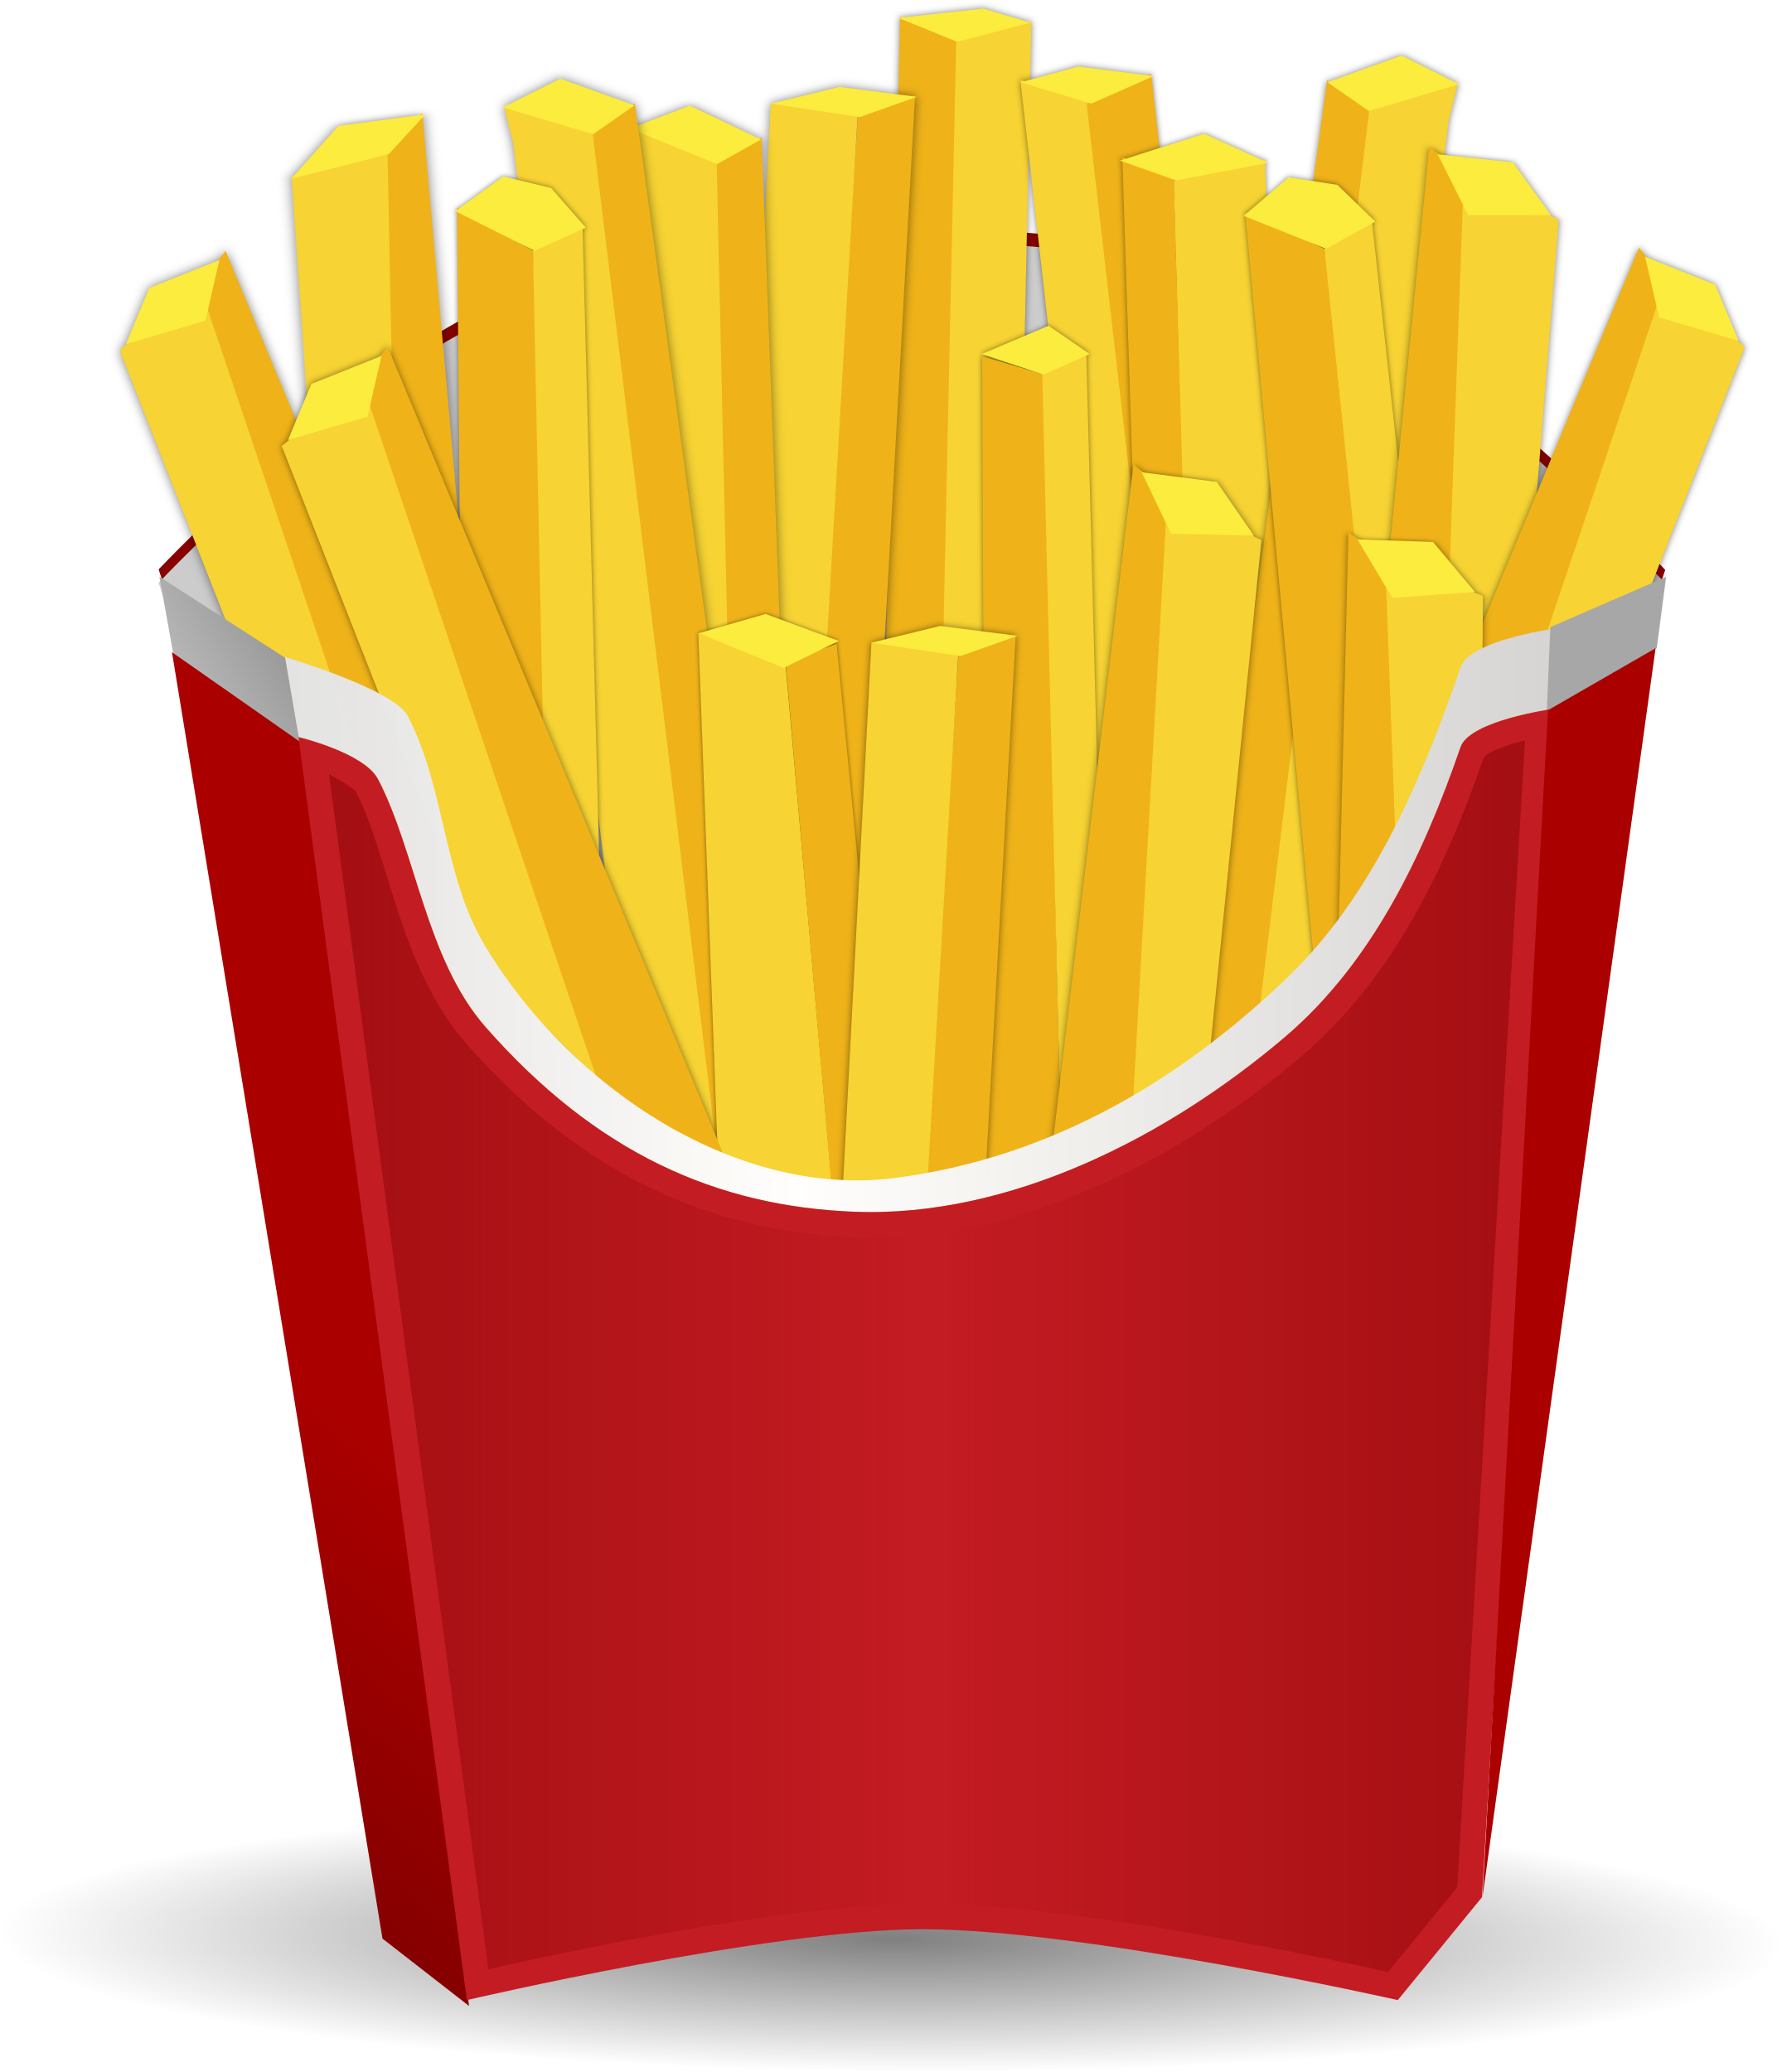
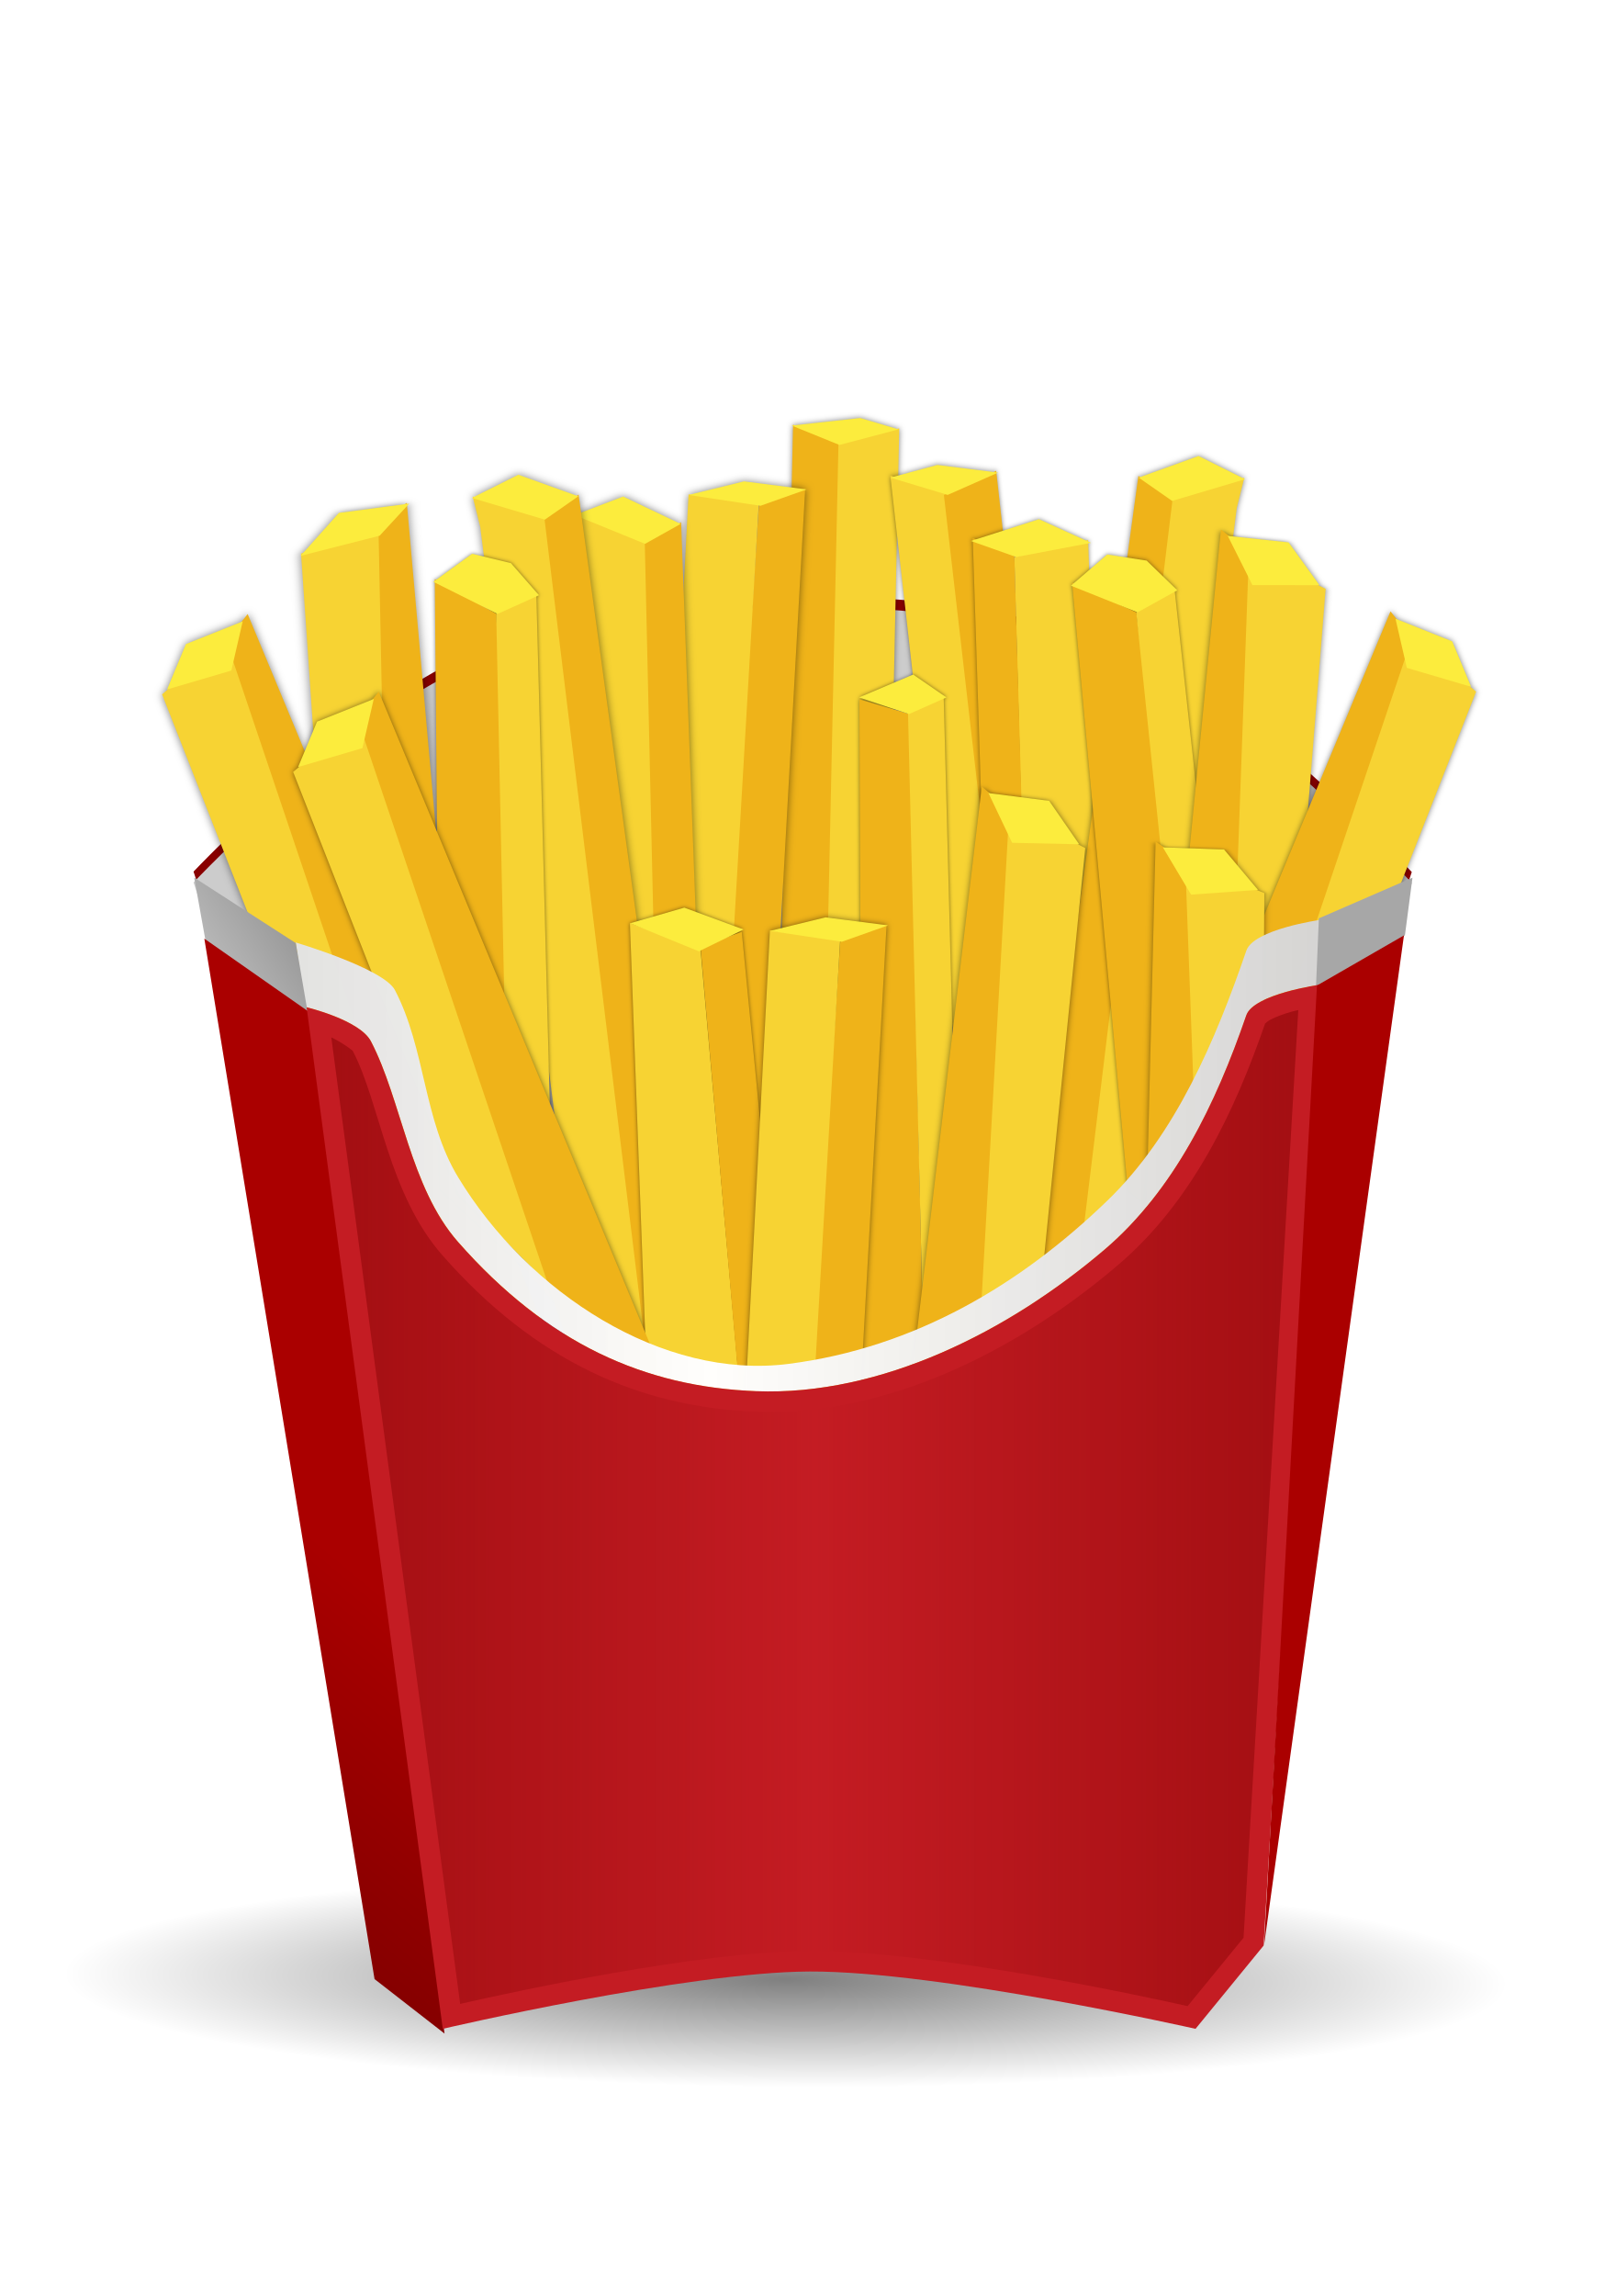
- <svg xmlns="http://www.w3.org/2000/svg" xmlns:xlink="http://www.w3.org/1999/xlink" width="384.553" height="447.189" id="svg9294" version="1.1">
+ <svg xmlns="http://www.w3.org/2000/svg" xmlns:xlink="http://www.w3.org/1999/xlink" width="88mm" height="125mm" id="svg9294" version="1.1">
  <defs id="defs9296">
    <radialGradient xlink:href="#linearGradient25853" id="radialGradient25859" cx="281.96" cy="536.67" fx="281.96" fy="536.67" r="211.594" gradientTransform="matrix(1,0,0,0.1217799,0,471.3141)" gradientUnits="userSpaceOnUse" />
    <linearGradient id="linearGradient25853">
      <stop style="stop-color:#000000;stop-opacity:1;" offset="0" id="stop25855" />
      <stop id="stop25861" offset="0.044" style="stop-color:#000000;stop-opacity:0.953;" />
      <stop style="stop-color:#000000;stop-opacity:0;" offset="1" id="stop25857" />
    </linearGradient>
    <linearGradient xlink:href="#linearGradient25320" id="linearGradient25326" x1="245.231" y1="104.372" x2="282.758" y2="184.401" gradientUnits="userSpaceOnUse" gradientTransform="matrix(23.05004,0,0,-23.05004,-3855.992,5277.181)" />
    <linearGradient id="linearGradient25320">
      <stop style="stop-color:#cccccc;stop-opacity:1;" offset="0" id="stop25322" />
      <stop style="stop-color:#808080;stop-opacity:1" offset="1" id="stop25324" />
    </linearGradient>
    <filter id="filter25705" color-interpolation-filters="sRGB">
      <feGaussianBlur stdDeviation="2.129" id="feGaussianBlur25707" />
    </filter>
    <filter id="filter25682" color-interpolation-filters="sRGB">
      <feGaussianBlur stdDeviation="3.082" id="feGaussianBlur25684" />
    </filter>
    <filter id="filter25678" color-interpolation-filters="sRGB">
      <feGaussianBlur stdDeviation="3.082" id="feGaussianBlur25680" />
    </filter>
    <filter id="filter25670" color-interpolation-filters="sRGB">
      <feGaussianBlur stdDeviation="3.082" id="feGaussianBlur25672" />
    </filter>
    <filter id="filter25666" color-interpolation-filters="sRGB">
      <feGaussianBlur stdDeviation="3.082" id="feGaussianBlur25668" />
    </filter>
    <filter id="filter25622" color-interpolation-filters="sRGB">
      <feGaussianBlur stdDeviation="1.985" id="feGaussianBlur25624" />
    </filter>
    <filter id="filter25586" color-interpolation-filters="sRGB">
      <feGaussianBlur stdDeviation="1.815" id="feGaussianBlur25588" />
    </filter>
    <filter id="filter25598" color-interpolation-filters="sRGB">
      <feGaussianBlur stdDeviation="2.214" id="feGaussianBlur25600" />
    </filter>
    <filter id="filter25500" color-interpolation-filters="sRGB">
      <feGaussianBlur stdDeviation="1.708" id="feGaussianBlur25502" />
    </filter>
    <filter id="filter25488" color-interpolation-filters="sRGB">
      <feGaussianBlur stdDeviation="1.976" id="feGaussianBlur25490" />
    </filter>
    <filter id="filter25610" color-interpolation-filters="sRGB">
      <feGaussianBlur stdDeviation="2.188" id="feGaussianBlur25612" />
    </filter>
    <filter id="filter25476" color-interpolation-filters="sRGB">
      <feGaussianBlur stdDeviation="1.87" id="feGaussianBlur25478" />
    </filter>
    <filter id="filter25674" color-interpolation-filters="sRGB">
      <feGaussianBlur stdDeviation="3.082" id="feGaussianBlur25676" />
    </filter>
    <filter id="filter25452" color-interpolation-filters="sRGB">
      <feGaussianBlur stdDeviation="1.615" id="feGaussianBlur25454" />
    </filter>
    <filter id="filter25464" color-interpolation-filters="sRGB">
      <feGaussianBlur stdDeviation="2.188" id="feGaussianBlur25466" />
    </filter>
    <filter id="filter25799" color-interpolation-filters="sRGB">
      <feGaussianBlur stdDeviation="2.619" id="feGaussianBlur25801" />
    </filter>
    <filter id="filter25748" color-interpolation-filters="sRGB">
      <feGaussianBlur stdDeviation="2.795" id="feGaussianBlur25750" />
    </filter>
    <filter id="filter25772" color-interpolation-filters="sRGB">
      <feGaussianBlur stdDeviation="2.003" id="feGaussianBlur25774" />
    </filter>
    <filter color-interpolation-filters="sRGB" id="filter25847">
      <feGaussianBlur stdDeviation="2.184" id="feGaussianBlur25849" />
    </filter>
    <linearGradient xlink:href="#linearGradient25288" id="linearGradient25294" x1="180.594" y1="135.465" x2="317.5" y2="135.465" gradientUnits="userSpaceOnUse" gradientTransform="matrix(23.05004,0,0,-23.05004,-3855.992,5277.181)" />
    <linearGradient id="linearGradient25288">
      <stop style="stop-color:#cccccc;stop-opacity:1;" offset="0" id="stop25290" />
      <stop id="stop25296" offset="0.5" style="stop-color:#ffffff;stop-opacity:0.984;" />
      <stop style="stop-color:#cccccc;stop-opacity:0.99;" offset="1" id="stop25292" />
    </linearGradient>
    <linearGradient xlink:href="#linearGradient24510" id="linearGradient24516" x1="202.174" y1="125.07" x2="212.59" y2="118.133" gradientUnits="userSpaceOnUse" gradientTransform="matrix(23.05004,0,0,-23.05004,-3855.992,5277.181)" />
    <linearGradient id="linearGradient24510">
      <stop style="stop-color:#cccccc;stop-opacity:1;" offset="0" id="stop24512" />
      <stop style="stop-color:#999999;stop-opacity:1" offset="1" id="stop24514" />
    </linearGradient>
    <linearGradient xlink:href="#linearGradient24500" id="linearGradient24506" x1="195.522" y1="198.676" x2="216.195" y2="173.798" gradientUnits="userSpaceOnUse" gradientTransform="matrix(23.05004,0,0,-23.05004,-3832.942,5254.131)" />
    <linearGradient id="linearGradient24500">
      <stop style="stop-color:#800000;stop-opacity:1" offset="0" id="stop24502" />
      <stop style="stop-color:#aa0000;stop-opacity:1" offset="1" id="stop24504" />
    </linearGradient>
    <linearGradient xlink:href="#linearGradient25302" id="linearGradient25308" x1="1711.125" y1="1605.172" x2="2427.75" y2="1605.172" gradientUnits="userSpaceOnUse" />
    <linearGradient id="linearGradient25302">
      <stop style="stop-color:#800000;stop-opacity:1;" offset="0" id="stop25304" />
      <stop id="stop25310" offset="0.5" style="stop-color:#800000;stop-opacity:0;" />
      <stop style="stop-color:#800000;stop-opacity:0.995;" offset="1" id="stop25306" />
    </linearGradient>
    <linearGradient y2="1605.172" x2="2427.75" y1="1605.172" x1="1711.125" gradientUnits="userSpaceOnUse" id="linearGradient9292" xlink:href="#linearGradient25302" />
  </defs>
  <g id="layer1" transform="translate(-63.2685,-584.3382)">
-     <g transform="matrix(0.125,0,0,-0.125,3.5005863e-7,1052.362)" id="g8890">
-       <path transform="matrix(7.269625,-0.05506131,-0.1284478,-8.921168,63.54996,5200.103)" d="m 493.554,536.67 c 0,14.231 -94.734,25.768 -211.594,25.768 -116.86,0 -211.594,-11.537 -211.594,-25.768 0,-14.231 94.734,-25.768 211.594,-25.768 116.86,0 211.594,11.537 211.594,25.768 z" id="path25851" style="opacity:0.5;fill:url(#radialGradient25859);fill-opacity:1;stroke:none" />
-       <path style="fill:#890000;fill-opacity:1;stroke:none" d="m 780.013,2761.109 428.063,-1292.266 1744.56,0 428.553,1291.37 c 0,0 -373.078,401.394 -622.393,485.496 -433.698,146.3 -940.77,134.334 -1373.033,-16.154 -241.06,-83.922 -605.75,-468.446 -605.75,-468.446 z" id="path25318" />
-       <path id="path25316" d="m 780.013,2738.059 428.063,-1292.266 1744.559,0 428.553,1291.37 c 0,0 -373.079,401.394 -622.393,485.496 -433.698,146.3 -940.77,134.334 -1373.033,-16.153 -241.06,-83.922 -605.75,-468.447 -605.75,-468.447 z" style="fill:url(#linearGradient25326);stroke:none" />
+     <g transform="matrix(0.09639154,0,0,-0.09639154,27.91345,1029.836)" id="g8890">
+       <ellipse transform="matrix(7.269625,-0.05506131,-0.1284478,-8.921168,63.54996,5200.103)" id="path25851" style="opacity:0.5;fill:url(#radialGradient25859);fill-opacity:1;stroke:none" cx="281.96" cy="536.67" rx="211.594" ry="25.768" />
+       <path style="fill:#890000;fill-opacity:1;stroke:none" d="M 780.013,2761.109 1208.076,1468.843 h 1744.56 l 428.553,1291.37 c 0,0 -373.078,401.394 -622.393,485.496 -433.698,146.3 -940.77,134.334 -1373.033,-16.154 -241.06,-83.922 -605.75,-468.446 -605.75,-468.446 z" id="path25318" />
+       <path id="path25316" d="m 780.013,2738.059 428.063,-1292.266 h 1744.559 l 428.553,1291.37 c 0,0 -373.079,401.394 -622.393,485.496 -433.698,146.3 -940.77,134.334 -1373.033,-16.153 -241.06,-83.922 -605.75,-468.447 -605.75,-468.447 z" style="fill:url(#linearGradient25326);stroke:none" />
      <g transform="matrix(2.881254,0,0,2.881254,-3855.992,-3222.519)" style="opacity:0.5;fill:#000000;filter:url(#filter25705)" id="g25697">
        <path id="path25699" d="m 2084.335,2393.913 -15.417,-710.605 47.654,-7.008 15.417,728.826 z" style="fill:#000000;fill-opacity:1;stroke:none" />
        <path transform="matrix(8,0,0,-8,0,2950)" id="path25701" d="m 260.871,69.511 -4.205,-1.752 -2.102,93.906 4.38,-3.154 z" style="fill:#000000;fill-opacity:1;stroke:none" />
        <path transform="matrix(8,0,0,-8,0,2950)" id="path25703" d="m 256.534,67.847 4.424,1.796 5.475,-1.445 -3.548,-1.051 z" style="fill:#000000;fill-opacity:1;stroke:none" />
      </g>
      <g transform="matrix(2.881254,0,0,2.881254,-3855.992,-3222.519)" id="g25692">
        <path style="fill:#f7d333;fill-opacity:1;stroke:none" d="m 2084.335,2393.913 -15.417,-710.605 47.654,-7.008 15.417,728.826 z" id="path25686" />
        <path style="fill:#efb319;fill-opacity:1;stroke:none" d="m 260.871,69.511 -4.205,-1.752 -2.102,93.906 4.38,-3.154 z" id="path25688" transform="matrix(8,0,0,-8,0,2950)" />
        <path style="fill:#fcec3d;fill-opacity:1;stroke:none" d="m 256.534,67.847 4.424,1.796 5.475,-1.445 -3.548,-1.051 z" id="path25690" transform="matrix(8,0,0,-8,0,2950)" />
      </g>
      <g style="opacity:0.5;fill:#000000;filter:url(#filter25682)" id="g25658" transform="matrix(2.878325,-0.1298948,0.1298948,2.878325,-4108.731,-2956.828)">
        <path transform="matrix(8,0,0,-8,0,2950)" id="path25660" d="m 251.485,75.145 4.212,-1.734 -0.991,92.17 -5.191,1.136 z" style="fill:#000000;fill-opacity:1;stroke:none" />
        <path transform="matrix(8,0,0,-8,0,2950)" id="path25662" d="m 244.928,74.416 6.537,0.598 -1.219,91.804 -5.946,-6.69 z" style="fill:#000000;fill-opacity:1;stroke:none" />
        <path transform="matrix(8,0,0,-8,0,2950)" id="path25664" d="m 244.928,74.46 6.701,0.701 4.205,-1.708 -5.825,-0.482 z" style="fill:#000000;fill-opacity:1;stroke:none" />
      </g>
      <g transform="matrix(2.878325,-0.1298948,0.1298948,2.878325,-4108.731,-2956.828)" id="g25558">
        <path style="fill:#efb319;fill-opacity:1;stroke:none" d="m 251.485,75.145 4.212,-1.734 -0.991,92.17 -5.191,1.136 z" id="path25554" transform="matrix(8,0,0,-8,0,2950)" />
        <path style="fill:#f7d333;fill-opacity:1;stroke:none" d="m 244.928,74.416 6.537,0.598 -1.219,91.804 -5.946,-6.69 z" id="path25552" transform="matrix(8,0,0,-8,0,2950)" />
        <path style="fill:#fcec3d;fill-opacity:1;stroke:none" d="m 244.928,74.46 6.701,0.701 4.205,-1.708 -5.825,-0.482 z" id="path25556" transform="matrix(8,0,0,-8,0,2950)" />
      </g>
      <g style="opacity:0.5;fill:#000000;filter:url(#filter25678)" transform="matrix(2.867239,-0.283849,0.283849,2.867239,-4325.202,-2706.252)" id="g25650">
        <path style="fill:#000000;fill-opacity:1;stroke:none" d="m 229.685,77.22 10.162,80.416 7.008,1.577 -11.037,-82.694 -6.833,-2.102 z" id="path25652" transform="matrix(8,0,0,-8,0,2950)" />
        <path style="fill:#000000;fill-opacity:1;stroke:none" d="m 235.642,76.519 3.154,-2.278 11.914,87.074 -4.918,-1.607 z" id="path25654" transform="matrix(8,0,0,-8,0,2950)" />
        <path style="fill:#000000;fill-opacity:1;stroke:none" d="m 228.912,74.551 6.76,2.009 3.099,-2.161 -5.552,-1.999 z" id="path25656" transform="matrix(8,0,0,-8,0,2950)" />
      </g>
      <g id="g25512" transform="matrix(2.867239,-0.283849,0.283849,2.867239,-4325.202,-2706.252)">
        <path transform="matrix(8,0,0,-8,0,2950)" id="path25514" d="m 229.685,77.22 10.162,80.416 7.008,1.577 -11.037,-82.694 -6.833,-2.102 z" style="fill:#f7d333;fill-opacity:1;stroke:none" />
        <path transform="matrix(8,0,0,-8,0,2950)" id="path25516" d="m 235.642,76.519 3.154,-2.278 11.914,87.074 -4.918,-1.607 z" style="fill:#efb319;fill-opacity:1;stroke:none" />
        <path transform="matrix(8,0,0,-8,0,2950)" id="path25518" d="m 228.912,74.551 6.76,2.009 3.099,-2.161 -5.552,-1.999 z" style="fill:#fcec3d;fill-opacity:1;stroke:none" />
      </g>
      <g style="opacity:0.5;fill:#000000;filter:url(#filter25670)" id="g25634" transform="matrix(2.748099,-0.8657818,0.8657818,2.748099,-5259.835,-1255.321)">
        <path style="fill:#000000;fill-opacity:1;stroke:none" d="m 213.576,131.884 -15.362,-39.147 6.442,-5.451 28.741,64.42 z" id="path25636" transform="matrix(8,0,0,-8,0,2950)" />
        <path style="fill:#000000;fill-opacity:1;stroke:none" d="m 1633.287,2247.753 15.857,19.821 238.397,-573.321 -79.825,36.16 z" id="path25638" />
        <path style="fill:#000000;fill-opacity:1;stroke:none" d="m 198.233,92.945 2.194,-4.864 5.953,-2.777 -1.722,3.662 z" id="path25640" transform="matrix(8,0,0,-8,0,2950)" />
      </g>
      <g transform="matrix(2.748099,-0.8657818,0.8657818,2.748099,-5259.835,-1255.321)" id="g25367">
        <path transform="matrix(8,0,0,-8,0,2950)" id="path25369" d="m 213.576,131.884 -15.362,-39.147 6.442,-5.451 28.741,64.42 z" style="fill:#f7d333;fill-opacity:1;stroke:none" />
        <path id="path25371" d="m 1633.287,2247.753 15.857,19.821 238.397,-573.321 -79.825,36.16 z" style="fill:#efb319;fill-opacity:1;stroke:none" />
        <path transform="matrix(8,0,0,-8,0,2950)" id="path25373" d="m 198.233,92.945 2.194,-4.864 5.953,-2.777 -1.722,3.662 z" style="fill:#fcec3d;fill-opacity:1;stroke:none" />
      </g>
      <g transform="matrix(2.881254,0,0,2.881254,-3855.992,-3222.519)" style="opacity:0.5;fill:#000000;filter:url(#filter25666)" id="g25626">
        <path transform="matrix(8,0,0,-8,0,2950)" id="path25628" d="m 213.576,131.884 -15.362,-39.147 6.442,-5.451 28.741,64.42 z" style="fill:#000000;fill-opacity:1;stroke:none" />
        <path id="path25630" d="m 1633.287,2247.753 15.857,19.821 238.397,-573.321 -79.825,36.16 z" style="fill:#000000;fill-opacity:1;stroke:none" />
        <path transform="matrix(8,0,0,-8,0,2950)" id="path25632" d="m 198.675,92.287 1.752,-4.205 5.256,-2.102 -1.051,4.555 z" style="fill:#000000;fill-opacity:1;stroke:none" />
      </g>
      <g transform="matrix(2.881254,0,0,2.881254,-3855.992,-3222.519)" id="g25338">
        <path style="fill:#f7d333;fill-opacity:1;stroke:none" d="m 213.576,131.884 -15.362,-39.147 6.442,-5.451 28.741,64.42 z" id="path25332" transform="matrix(8,0,0,-8,0,2950)" />
        <path style="fill:#efb319;fill-opacity:1;stroke:none" d="m 1633.287,2247.753 15.857,19.821 238.397,-573.321 -79.825,36.16 z" id="path25334" />
        <path style="fill:#fcec3d;fill-opacity:1;stroke:none" d="m 198.675,92.287 1.752,-4.205 5.256,-2.102 -1.051,4.555 z" id="path25336" transform="matrix(8,0,0,-8,0,2950)" />
      </g>
      <g style="opacity:0.5;fill:#000000;filter:url(#filter25622)" id="g25614" transform="matrix(2.880024,0.08418841,-0.08418841,2.880024,-3681.541,-3359.106)">
        <path transform="matrix(8,0,0,-8,0,2950)" id="path25616" d="m 266.827,74.241 6.658,79.891 5.081,-0.876 -6.658,-77.263 z" style="fill:#000000;fill-opacity:1;stroke:none" />
        <path transform="matrix(8,0,0,-8,0,2950)" id="path25618" d="m 271.733,76.168 4.906,-2.102 6.482,79.19 -4.73,0.526 z" style="fill:#000000;fill-opacity:1;stroke:none" />
        <path transform="matrix(8,0,0,-8,0,2950)" id="path25620" d="m 266.827,74.416 5.256,1.752 4.73,-1.927 -5.606,-0.876 z" style="fill:#000000;fill-opacity:1;stroke:none" />
      </g>
      <g transform="matrix(2.880024,0.08418841,-0.08418841,2.880024,-3681.541,-3359.106)" id="g25569">
        <path style="fill:#f7d333;fill-opacity:1;stroke:none" d="m 266.827,74.241 6.658,79.891 5.081,-0.876 -6.658,-77.263 z" id="path25563" transform="matrix(8,0,0,-8,0,2950)" />
        <path style="fill:#efb319;fill-opacity:1;stroke:none" d="m 271.733,76.168 4.906,-2.102 6.482,79.19 -4.73,0.526 z" id="path25565" transform="matrix(8,0,0,-8,0,2950)" />
        <path style="fill:#fcec3d;fill-opacity:1;stroke:none" d="m 266.827,74.416 5.256,1.752 4.73,-1.927 -5.606,-0.876 z" id="path25567" transform="matrix(8,0,0,-8,0,2950)" />
      </g>
      <g transform="matrix(2.881254,0,0,2.881254,-3855.992,-3222.519)" style="opacity:0.5;fill:#000000;filter:url(#filter25586)" id="g25574">
        <path transform="matrix(8,0,0,-8,0,2950)" id="path25576" d="m 283.997,78.446 -6.833,1.577 1.927,71.306 7.183,-4.906 z" style="fill:#000000;fill-opacity:1;stroke:none" />
        <path transform="matrix(8,0,0,-8,0,2950)" id="path25578" d="m 277.164,79.848 -3.854,-1.577 2.453,75.861 3.504,-1.927 z" style="fill:#000000;fill-opacity:1;stroke:none" />
        <path transform="matrix(8,0,0,-8,0,2950)" id="path25580" d="m 273.135,78.534 6.307,-2.015 4.818,2.19 -6.92,1.314 z" style="fill:#000000;fill-opacity:1;stroke:none" />
      </g>
      <g transform="matrix(2.881254,0,0,2.881254,-3855.992,-3222.519)" id="g25528">
        <path style="fill:#f7d333;fill-opacity:1;stroke:none" d="m 283.997,78.446 -6.833,1.577 1.927,71.306 7.183,-4.906 z" id="path25522" transform="matrix(8,0,0,-8,0,2950)" />
        <path style="fill:#efb319;fill-opacity:1;stroke:none" d="m 277.164,79.848 -3.854,-1.577 2.453,75.861 3.504,-1.927 z" id="path25524" transform="matrix(8,0,0,-8,0,2950)" />
        <path style="fill:#fcec3d;fill-opacity:1;stroke:none" d="m 273.135,78.534 6.307,-2.015 4.818,2.19 -6.92,1.314 z" id="path25526" transform="matrix(8,0,0,-8,0,2950)" />
      </g>
      <g style="opacity:0.5;fill:#000000;filter:url(#filter25598)" transform="matrix(-2.881254,0,0,2.881254,8301.729,-3182.542)" id="g25590">
        <path style="fill:#000000;fill-opacity:1;stroke:none" d="m 229.685,77.22 10.162,80.416 7.008,1.577 -11.037,-82.694 -6.833,-2.102 z" id="path25592" transform="matrix(8,0,0,-8,0,2950)" />
        <path style="fill:#000000;fill-opacity:1;stroke:none" d="m 235.642,76.519 3.154,-2.278 11.914,87.074 -4.918,-1.607 z" id="path25594" transform="matrix(8,0,0,-8,0,2950)" />
        <path style="fill:#000000;fill-opacity:1;stroke:none" d="m 228.912,74.551 6.76,2.009 3.099,-2.161 -5.552,-1.999 z" id="path25596" transform="matrix(8,0,0,-8,0,2950)" />
      </g>
      <g id="g25504" transform="matrix(-2.881254,0,0,2.881254,8301.729,-3182.542)">
        <path transform="matrix(8,0,0,-8,0,2950)" id="path25506" d="m 229.685,77.22 10.162,80.416 7.008,1.577 -11.037,-82.694 -6.833,-2.102 z" style="fill:#f7d333;fill-opacity:1;stroke:none" />
        <path transform="matrix(8,0,0,-8,0,2950)" id="path25508" d="m 235.642,76.519 3.154,-2.278 11.914,87.074 -4.918,-1.607 z" style="fill:#efb319;fill-opacity:1;stroke:none" />
        <path transform="matrix(8,0,0,-8,0,2950)" id="path25510" d="m 228.912,74.551 6.76,2.009 3.099,-2.161 -5.552,-1.999 z" style="fill:#fcec3d;fill-opacity:1;stroke:none" />
      </g>
      <g style="opacity:0.5;fill:#000000;filter:url(#filter25500)" transform="matrix(2.871418,0.2378794,-0.2378794,2.871418,-1981.753,-3591.039)" id="g25492">
        <path style="fill:#000000;fill-opacity:1;stroke:none" d="m 1803.823,2277.485 45.589,-25.768 19.822,-483.643 -61.447,57.482 z" id="path25494" />
        <path style="fill:#000000;fill-opacity:1;stroke:none" d="m 1849.341,2251.717 29.732,13.875 13.875,-525.268 -33.697,39.643 z" id="path25496" />
        <path style="fill:#000000;fill-opacity:1;stroke:none" d="m 1802.761,2275.431 47.571,-23.786 30.723,13.875 -20.813,23.786 -28.741,6.938 z" id="path25498" />
      </g>
      <g id="g25421" transform="matrix(2.871418,0.2378794,-0.2378794,2.871418,-1981.753,-3591.039)">
        <path id="path25423" d="m 1803.823,2277.485 45.589,-25.768 19.822,-483.643 -61.447,57.482 z" style="fill:#efb319;fill-opacity:1;stroke:none" />
        <path id="path25425" d="m 1849.341,2251.717 29.732,13.875 13.875,-525.268 -33.697,39.643 z" style="fill:#f7d333;fill-opacity:1;stroke:none" />
        <path id="path25427" d="m 1802.761,2275.431 47.571,-23.786 30.723,13.875 -20.813,23.786 -28.741,6.938 z" style="fill:#fcec3d;fill-opacity:1;stroke:none" />
      </g>
      <g style="opacity:0.5;fill:#000000;filter:url(#filter25488)" transform="matrix(-2.765278,-0.9053968,-0.8092383,3.093864,9369.086,-2031.171)" id="g25480">
        <path transform="matrix(8,0,0,-8,0,2950)" id="path25482" d="m 213.576,131.884 -15.362,-39.147 6.442,-5.451 28.741,64.42 z" style="fill:#000000;fill-opacity:1;stroke:none" />
        <path id="path25484" d="m 1633.287,2247.753 15.857,19.821 238.397,-573.321 -79.825,36.16 z" style="fill:#000000;fill-opacity:1;stroke:none" />
        <path transform="matrix(8,0,0,-8,0,2950)" id="path25486" d="m 198.675,92.287 1.752,-4.205 5.256,-2.102 -1.051,4.555 z" style="fill:#000000;fill-opacity:1;stroke:none" />
      </g>
      <g id="g25351" transform="matrix(-2.765278,-0.9053968,-0.8092383,3.093864,9369.086,-2031.171)">
        <path style="fill:#f7d333;fill-opacity:1;stroke:none" d="m 213.576,131.884 -15.362,-39.147 6.442,-5.451 28.741,64.42 z" id="path25353" transform="matrix(8,0,0,-8,0,2950)" />
        <path style="fill:#efb319;fill-opacity:1;stroke:none" d="m 1633.287,2247.753 15.857,19.821 238.397,-573.321 -79.825,36.16 z" id="path25355" />
        <path style="fill:#fcec3d;fill-opacity:1;stroke:none" d="m 198.675,92.287 1.752,-4.205 5.256,-2.102 -1.051,4.555 z" id="path25357" transform="matrix(8,0,0,-8,0,2950)" />
      </g>
      <g style="opacity:0.5;fill:#000000;filter:url(#filter25610)" id="g25602" transform="matrix(-2.881254,0,0,2.881254,8087.396,-3216.808)">
        <path style="fill:#000000;fill-opacity:1;stroke:none" d="m 213.576,131.884 -15.362,-39.147 6.442,-5.451 28.741,64.42 z" id="path25604" transform="matrix(8,0,0,-8,0,2950)" />
        <path style="fill:#000000;fill-opacity:1;stroke:none" d="m 1633.287,2247.753 15.857,19.821 238.397,-573.321 -79.825,36.16 z" id="path25606" />
        <path style="fill:#000000;fill-opacity:1;stroke:none" d="m 198.675,92.287 1.752,-4.205 5.256,-2.102 -1.051,4.555 z" id="path25608" transform="matrix(8,0,0,-8,0,2950)" />
      </g>
      <g transform="matrix(-2.881254,0,0,2.881254,8087.396,-3216.808)" id="g25343">
        <path transform="matrix(8,0,0,-8,0,2950)" id="path25345" d="m 213.576,131.884 -15.362,-39.147 6.442,-5.451 28.741,64.42 z" style="fill:#f7d333;fill-opacity:1;stroke:none" />
        <path id="path25347" d="m 1633.287,2247.753 15.857,19.821 238.397,-573.321 -79.825,36.16 z" style="fill:#efb319;fill-opacity:1;stroke:none" />
        <path transform="matrix(8,0,0,-8,0,2950)" id="path25349" d="m 198.675,92.287 1.752,-4.205 5.256,-2.102 -1.051,4.555 z" style="fill:#fcec3d;fill-opacity:1;stroke:none" />
      </g>
      <g style="opacity:0.5;fill:#000000;filter:url(#filter25476)" id="g25468" transform="matrix(-2.691729,-1.105034,-1.033142,3.026463,9616.026,-2215.115)">
        <path style="fill:#000000;fill-opacity:1;stroke:none" d="m 213.576,131.884 -15.362,-39.147 6.442,-5.451 28.741,64.42 z" id="path25470" transform="matrix(8,0,0,-8,0,2950)" />
        <path style="fill:#000000;fill-opacity:1;stroke:none" d="m 1633.287,2247.753 15.857,19.821 238.397,-573.321 -79.825,36.16 z" id="path25472" />
        <path style="fill:#000000;fill-opacity:1;stroke:none" d="m 198.675,92.287 1.752,-4.205 5.256,-2.102 -1.051,4.555 z" id="path25474" transform="matrix(8,0,0,-8,0,2950)" />
      </g>
      <g transform="matrix(-2.691729,-1.105034,-1.033142,3.026463,9616.026,-2215.115)" id="g25375">
        <path transform="matrix(8,0,0,-8,0,2950)" id="path25377" d="m 213.576,131.884 -15.362,-39.147 6.442,-5.451 28.741,64.42 z" style="fill:#f7d333;fill-opacity:1;stroke:none" />
        <path id="path25379" d="m 1633.287,2247.753 15.857,19.821 238.397,-573.321 -79.825,36.16 z" style="fill:#efb319;fill-opacity:1;stroke:none" />
        <path transform="matrix(8,0,0,-8,0,2950)" id="path25381" d="m 198.675,92.287 1.752,-4.205 5.256,-2.102 -1.051,4.555 z" style="fill:#fcec3d;fill-opacity:1;stroke:none" />
      </g>
      <g style="opacity:0.5;fill:#000000;filter:url(#filter25674)" id="g25642" transform="matrix(2.881254,0,0,2.881254,-3902.092,-3222.519)">
        <path transform="matrix(8,0,0,-8,0,2950)" id="path25644" d="m 229.685,77.22 10.162,80.416 7.008,1.577 -11.037,-82.694 -6.833,-2.102 z" style="fill:#000000;fill-opacity:1;stroke:none" />
        <path transform="matrix(8,0,0,-8,0,2950)" id="path25646" d="m 235.642,76.519 3.154,-2.278 11.914,87.074 -4.918,-1.607 z" style="fill:#000000;fill-opacity:1;stroke:none" />
        <path transform="matrix(8,0,0,-8,0,2950)" id="path25648" d="m 228.912,74.551 6.76,2.009 3.099,-2.161 -5.552,-1.999 z" style="fill:#000000;fill-opacity:1;stroke:none" />
      </g>
      <g transform="matrix(2.881254,0,0,2.881254,-3902.092,-3222.519)" id="g25435">
        <path style="fill:#f7d333;fill-opacity:1;stroke:none" d="m 229.685,77.22 10.162,80.416 7.008,1.577 -11.037,-82.694 -6.833,-2.102 z" id="path25429" transform="matrix(8,0,0,-8,0,2950)" />
        <path style="fill:#efb319;fill-opacity:1;stroke:none" d="m 235.642,76.519 3.154,-2.278 11.914,87.074 -4.918,-1.607 z" id="path25431" transform="matrix(8,0,0,-8,0,2950)" />
        <path style="fill:#fcec3d;fill-opacity:1;stroke:none" d="m 228.912,74.551 6.76,2.009 3.099,-2.161 -5.552,-1.999 z" id="path25433" transform="matrix(8,0,0,-8,0,2950)" />
      </g>
      <g style="opacity:0.5;fill:#000000;filter:url(#filter25452)" id="g25440" transform="matrix(2.881254,0,0,2.881254,-3902.092,-3176.419)">
        <path id="path25442" d="m 1803.823,2277.485 45.589,-25.768 19.822,-483.643 -61.447,57.482 z" style="fill:#000000;fill-opacity:1;stroke:none" />
        <path id="path25444" d="m 1849.341,2251.717 29.732,13.875 13.875,-525.268 -33.697,39.643 z" style="fill:#000000;fill-opacity:1;stroke:none" />
        <path id="path25446" d="m 1802.761,2275.431 47.571,-23.786 30.723,13.875 -20.813,23.786 -28.741,6.938 z" style="fill:#000000;fill-opacity:1;stroke:none" />
      </g>
      <g transform="matrix(2.881254,0,0,2.881254,-3902.092,-3176.419)" id="g25397">
        <path style="fill:#efb319;fill-opacity:1;stroke:none" d="m 1803.823,2277.485 45.589,-25.768 19.822,-483.643 -61.447,57.482 z" id="path25391" />
        <path style="fill:#f7d333;fill-opacity:1;stroke:none" d="m 1849.341,2251.717 29.732,13.875 13.875,-525.268 -33.697,39.643 z" id="path25393" />
        <path style="fill:#fcec3d;fill-opacity:1;stroke:none" d="m 1802.761,2275.431 47.571,-23.786 30.723,13.875 -20.813,23.786 -28.741,6.938 z" id="path25395" />
      </g>
      <g style="opacity:0.5;fill:#000000;filter:url(#filter25464)" id="g25456" transform="matrix(2.881254,0,0,2.881254,-3576.15,-3388.14)">
        <path style="fill:#000000;fill-opacity:1;stroke:none" d="m 213.576,131.884 -15.362,-39.147 6.442,-5.451 28.741,64.42 z" id="path25458" transform="matrix(8,0,0,-8,0,2950)" />
        <path style="fill:#000000;fill-opacity:1;stroke:none" d="m 1633.287,2247.753 15.857,19.821 238.397,-573.321 -79.825,36.16 z" id="path25460" />
        <path style="fill:#000000;fill-opacity:1;stroke:none" d="m 198.675,92.287 1.752,-4.205 5.256,-2.102 -1.051,4.555 z" id="path25462" transform="matrix(8,0,0,-8,0,2950)" />
      </g>
      <g transform="matrix(1.584954,0,0,1.584954,-531.3208,-88.13865)" style="opacity:0.5;fill:#000000;filter:url(#filter25799)" id="g25787">
        <path transform="matrix(8,0,0,-8,0,2950)" id="path25789" d="m 176.906,152.696 11.893,4.46 8.424,94.647 -16.848,-5.946 z" style="fill:#000000;fill-opacity:1;stroke:none" />
        <path transform="matrix(8,0,0,-8,0,2950)" id="path25791" d="m 188.799,156.66 6.938,-2.478 9.415,96.63 -7.929,1.982 z" style="fill:#000000;fill-opacity:1;stroke:none" />
        <path transform="matrix(8,0,0,-8,0,2950)" id="path25793" d="m 176.951,152.73 11.563,4.73 7.534,-3.679 -9.986,-3.679 z" style="fill:#000000;fill-opacity:1;stroke:none" />
      </g>
      <g transform="matrix(1.584954,0,0,1.584954,-531.3208,-88.13865)" id="g25782">
        <path style="fill:#f7d333;fill-opacity:1;stroke:none" d="m 176.906,152.696 11.893,4.46 8.424,94.647 -16.848,-5.946 z" id="path25776" transform="matrix(8,0,0,-8,0,2950)" />
        <path style="fill:#efb319;fill-opacity:1;stroke:none" d="m 188.799,156.66 6.938,-2.478 9.415,96.63 -7.929,1.982 z" id="path25778" transform="matrix(8,0,0,-8,0,2950)" />
        <path style="fill:#fcec3d;fill-opacity:1;stroke:none" d="m 176.951,152.73 11.563,4.73 7.534,-3.679 -9.986,-3.679 z" id="path25780" transform="matrix(8,0,0,-8,0,2950)" />
      </g>
      <g transform="matrix(2.881254,0,0,2.881254,-3576.15,-3388.14)" id="g25383">
        <path transform="matrix(8,0,0,-8,0,2950)" id="path25385" d="m 213.576,131.884 -15.362,-39.147 6.442,-5.451 28.741,64.42 z" style="fill:#f7d333;fill-opacity:1;stroke:none" />
        <path id="path25387" d="m 1633.287,2247.753 15.857,19.821 238.397,-573.321 -79.825,36.16 z" style="fill:#efb319;fill-opacity:1;stroke:none" />
        <path transform="matrix(8,0,0,-8,0,2950)" id="path25389" d="m 198.675,92.287 1.752,-4.205 5.256,-2.102 -1.051,4.555 z" style="fill:#fcec3d;fill-opacity:1;stroke:none" />
      </g>
      <g transform="matrix(1.584954,0,0,1.584954,-531.3208,-88.13865)" style="opacity:0.5;fill:#000000;filter:url(#filter25748)" id="g25740">
        <path id="path25742" d="m 1724.466,2029.717 3.964,-947.465 83.25,15.857 -19.822,911.787 z" style="fill:#000000;fill-opacity:1;stroke:none" />
        <path id="path25744" d="m 1789.877,2011.877 48.052,20.643 23.305,-886.84 -48.981,-49.638 z" style="fill:#000000;fill-opacity:1;stroke:none" />
        <path id="path25746" d="m 1723.954,2032.303 67.276,-22.425 50.457,22.425 -44.851,30.835 z" style="fill:#000000;fill-opacity:1;stroke:none" />
      </g>
      <g transform="matrix(1.584954,0,0,1.584954,-531.3208,-88.13865)" id="g25735">
        <path style="fill:#efb319;fill-opacity:1;stroke:none" d="m 1724.466,2029.717 3.964,-947.465 83.25,15.857 -19.822,911.787 z" id="path25709" />
        <path style="fill:#f7d333;fill-opacity:1;stroke:none" d="m 1789.877,2011.877 48.052,20.643 23.305,-886.84 -48.981,-49.638 z" id="path25711" />
        <path style="fill:#fcec3d;fill-opacity:1;stroke:none" d="m 1723.954,2032.303 67.276,-22.425 50.457,22.425 -44.851,30.835 z" id="path25713" />
      </g>
      <g style="opacity:0.5;fill:#000000;filter:url(#filter25772)" transform="matrix(-2.783212,-0.8486666,-0.7458097,3.109764,8744.169,-2709.526)" id="g25760">
        <path transform="matrix(8,0,0,-8,0,2950)" id="path25762" d="m 213.576,131.884 -15.362,-39.147 6.442,-5.451 28.741,64.42 z" style="fill:#000000;fill-opacity:1;stroke:none" />
        <path id="path25764" d="m 1633.287,2247.753 15.857,19.821 238.397,-573.321 -79.825,36.16 z" style="fill:#000000;fill-opacity:1;stroke:none" />
        <path transform="matrix(8,0,0,-8,0,2950)" id="path25766" d="m 198.675,92.287 1.752,-4.205 5.256,-2.102 -1.051,4.555 z" style="fill:#000000;fill-opacity:1;stroke:none" />
      </g>
      <g style="opacity:0.5;fill:#000000;filter:url(#filter25847)" transform="matrix(2.878325,-0.1298948,0.1298948,2.878325,-3934.935,-3887.483)" id="g25835">
        <path style="fill:#000000;fill-opacity:1;stroke:none" d="m 251.485,75.145 4.212,-1.734 -0.991,92.17 -5.191,1.136 z" id="path25837" transform="matrix(8,0,0,-8,0,2950)" />
        <path style="fill:#000000;fill-opacity:1;stroke:none" d="m 244.928,74.416 6.537,0.598 -1.219,91.804 -5.946,-6.69 z" id="path25839" transform="matrix(8,0,0,-8,0,2950)" />
        <path style="fill:#000000;fill-opacity:1;stroke:none" d="m 244.928,74.46 6.701,0.701 4.205,-1.708 -5.825,-0.482 z" id="path25841" transform="matrix(8,0,0,-8,0,2950)" />
      </g>
      <g id="g25827" transform="matrix(2.878325,-0.1298948,0.1298948,2.878325,-3934.935,-3887.483)">
        <path transform="matrix(8,0,0,-8,0,2950)" id="path25829" d="m 251.485,75.145 4.212,-1.734 -0.991,92.17 -5.191,1.136 z" style="fill:#efb319;fill-opacity:1;stroke:none" />
        <path transform="matrix(8,0,0,-8,0,2950)" id="path25831" d="m 244.928,74.416 6.537,0.598 -1.219,91.804 -5.946,-6.69 z" style="fill:#f7d333;fill-opacity:1;stroke:none" />
        <path transform="matrix(8,0,0,-8,0,2950)" id="path25833" d="m 244.928,74.46 6.701,0.701 4.205,-1.708 -5.825,-0.482 z" style="fill:#fcec3d;fill-opacity:1;stroke:none" />
      </g>
      <g id="g25752" transform="matrix(-2.783212,-0.8486666,-0.7458097,3.109764,8744.169,-2709.526)">
        <path style="fill:#f7d333;fill-opacity:1;stroke:none" d="m 213.576,131.884 -15.362,-39.147 6.442,-5.451 28.741,64.42 z" id="path25754" transform="matrix(8,0,0,-8,0,2950)" />
        <path style="fill:#efb319;fill-opacity:1;stroke:none" d="m 1633.287,2247.753 15.857,19.821 238.397,-573.321 -79.825,36.16 z" id="path25756" />
        <path style="fill:#fcec3d;fill-opacity:1;stroke:none" d="m 198.675,92.287 1.752,-4.205 5.256,-2.102 -1.051,4.555 z" id="path25758" transform="matrix(8,0,0,-8,0,2950)" />
      </g>
-       <path id="path24481" d="m 3185.793,2658.121 c 0,0 -142.073,-20.007 -157.749,-65.548 -65.374,-189.924 -150.345,-392.279 -296.769,-533.753 -183.483,-177.279 -409.205,-314.03 -681.417,-348.632 -267.891,-34.053 -554.889,150.701 -705.187,399.054 -74.15,122.526 -69.031,273.469 -134.699,399.054 C 1185.977,2554.187 998.201,2609.86 998.201,2609.86 l 62.667,-434.349 -39.617,296.049 c 0,0 113.584,-26.861 137.58,-72.752 65.667,-125.585 83.135,-311.052 185.841,-427.866 191.678,-218.009 398.935,-309.815 636.037,-319.099 267.708,-10.483 541.015,128.613 744.804,302.532 148.08,126.376 237.158,309.974 302.532,499.898 14.281,41.489 128.66,60.817 149.825,64.108 l 7.923,139.741 z" style="fill:url(#linearGradient25294);fill-opacity:1;stroke:none" />
+       <path id="path24481" d="m 3185.793,2658.121 c 0,0 -142.073,-20.007 -157.749,-65.548 -65.374,-189.924 -150.345,-392.279 -296.769,-533.753 -183.483,-177.279 -409.205,-314.03 -681.417,-348.632 -267.891,-34.053 -554.889,150.701 -705.187,399.054 -74.15,122.526 -69.031,273.469 -134.699,399.054 C 1185.977,2554.187 998.201,2609.86 998.201,2609.86 l 62.667,-434.349 -39.617,296.049 c 0,0 113.584,-26.861 137.58,-72.752 65.667,-125.585 83.135,-311.052 185.841,-427.866 191.678,-218.009 398.935,-309.815 636.037,-319.099 267.708,-10.483 541.015,128.613 744.804,302.532 148.08,126.376 237.158,309.974 302.532,499.898 14.281,41.489 128.66,60.817 149.825,64.108 z" style="fill:url(#linearGradient25294);fill-opacity:1;stroke:none" />
      <path id="path24508" d="m 781.392,2748.398 45.689,-254.142 205.598,-85.666 -34.266,199.887 z" style="fill:url(#linearGradient24516);fill-opacity:1;stroke:none" />
-       <path id="path24490" d="M 1045.363,2448.479 1315.931,280.734 1166.513,397.006 803.063,2618.089 z" style="fill:url(#linearGradient24506);fill-opacity:1;stroke:none" />
+       <path id="path24490" d="M 1045.363,2448.479 1315.931,280.734 1166.513,397.006 803.063,2618.089 Z" style="fill:url(#linearGradient24506);fill-opacity:1;stroke:none" />
      <path id="path25314" d="m 3182.821,2661.331 -6.058,-145.38 189.802,109.035 16.154,123.169 z" style="fill:#a7a7a7;fill-opacity:1;stroke:none" />
      <path id="path24479" d="m 1312.22,290.83 c 0,0 519.129,121.341 783.436,122.33 277.616,1.04 823.82,-122.33 823.82,-122.33 l 145.38,177.686 121.15,2051.473 c 0,0 -142.512,-20.052 -158.188,-65.593 -65.374,-189.924 -154.102,-373.397 -302.182,-499.773 -203.789,-173.919 -476.899,-313.071 -744.607,-302.588 -237.102,9.284 -444.824,100.732 -636.503,318.741 -102.706,116.814 -120.096,302.478 -185.763,428.063 -23.996,45.891 -137.303,72.69 -137.303,72.69 z" style="fill:#c41c23;fill-opacity:1;stroke:none" />
-       <path id="path25312" d="M 3065.709,468.516 3364.546,2624.986 3178.782,2517.97 z" style="fill:#aa0000;fill-opacity:1;stroke:none" />
-       <path transform="matrix(2.881254,0,0,2.881254,-3855.992,-3222.519)" d="m 2345.688,1236.188 c -24.513,5.504 -186.667,41.194 -280.094,40.844 -82.957,-0.31 -220.549,-30.436 -258.969,-39.187 l -95.5,716.094 c 8.398,-3.995 15.717,-9.666 15.875,-9.969 20.453,-39.115 26.176,-105.664 66.531,-151.563 68.73,-78.171 145.909,-112.42 231.75,-115.781 98.57,-3.86 196.094,46.542 268.875,108.656 54.636,46.628 86.289,112.992 109.375,180.063 -0.833,-2.421 -0.217,-0.296 3.625,1.75 3.842,2.046 9.748,4.222 15.656,5.906 1.809,0.516 3.181,0.72 4.938,1.156 l -40.594,-687.281 -41.469,-50.688 z" id="path25300" style="opacity:0.482;fill:url(#linearGradient9292);fill-opacity:1;stroke:none" />
+       <path id="path25312" d="M 3065.709,468.516 3364.546,2624.986 3178.782,2517.97 Z" style="fill:#aa0000;fill-opacity:1;stroke:none" />
+       <path transform="matrix(2.881254,0,0,2.881254,-3855.992,-3222.519)" d="m 2345.697,1236.195 c -24.495,5.5 -186.665,41.188 -280.098,40.838 -82.978,-0.31 -220.612,-30.444 -258.988,-39.185 l -95.5,716.098 c 8.4,-3.995 15.738,-9.681 15.896,-9.984 20.453,-39.115 26.167,-105.654 66.522,-151.553 68.73,-78.171 145.911,-112.414 231.752,-115.775 98.57,-3.86 196.08,46.542 268.861,108.656 54.636,46.628 86.291,112.978 109.377,180.049 -0.834,-2.421 -0.192,-0.282 3.65,1.764 3.842,2.046 9.736,4.204 15.645,5.889 1.802,0.514 3.165,0.718 4.914,1.152 l -40.57,-687.271 z" id="path25300" style="opacity:0.482;fill:url(#linearGradient9292);fill-opacity:1;stroke:none" />
    </g>
  </g>
</svg>
